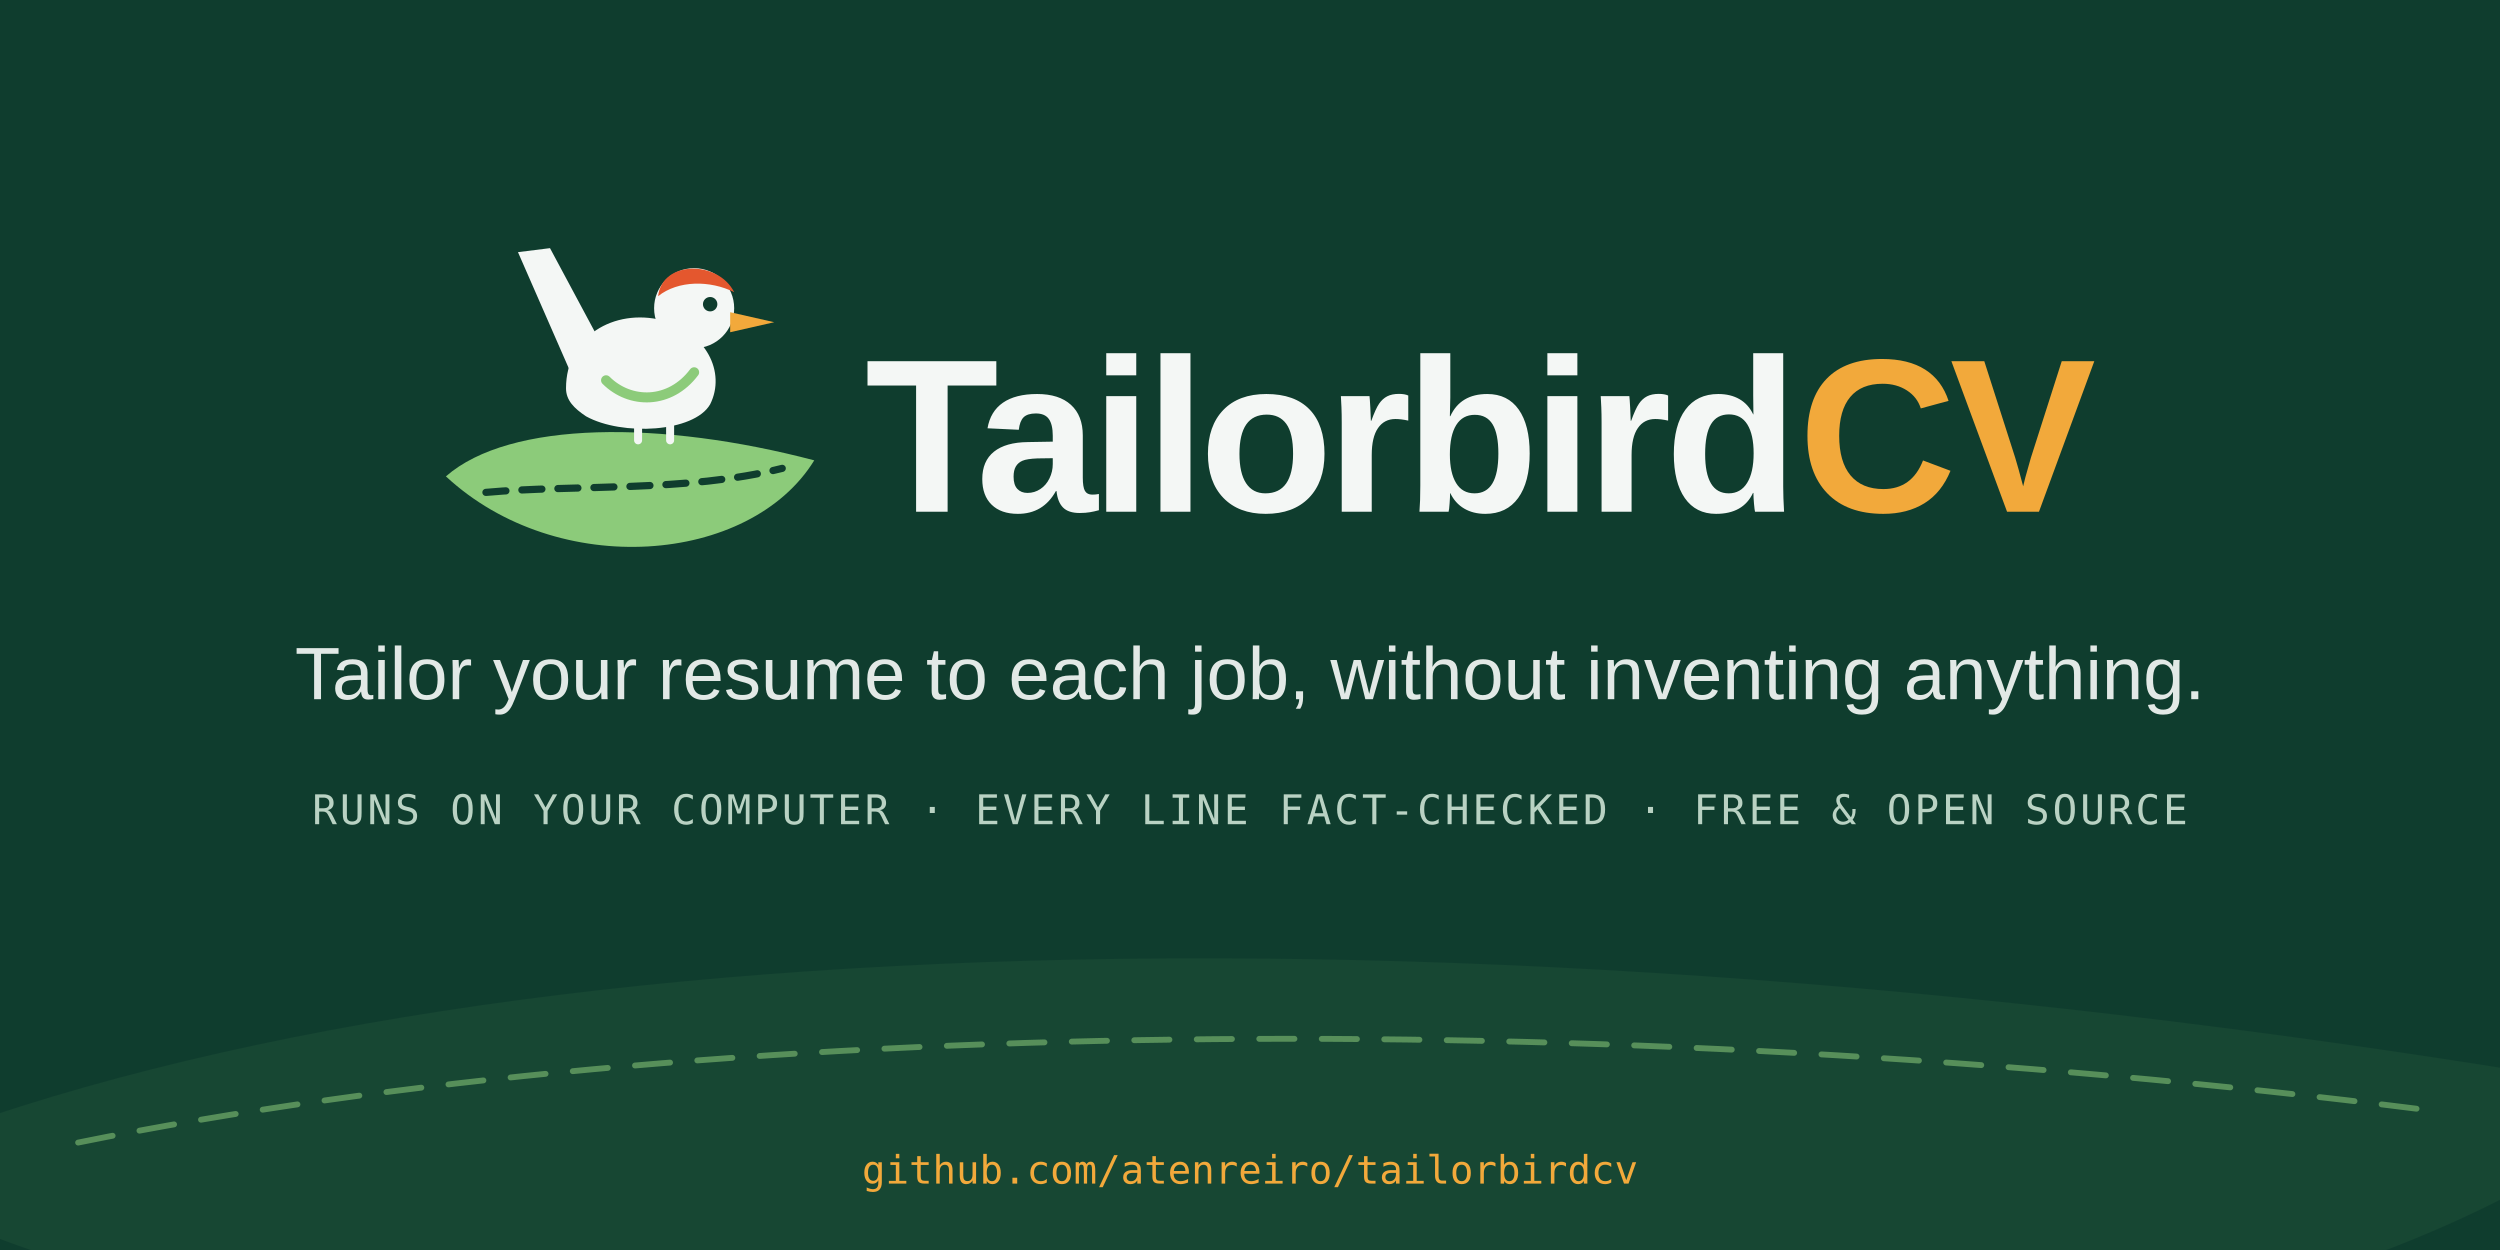
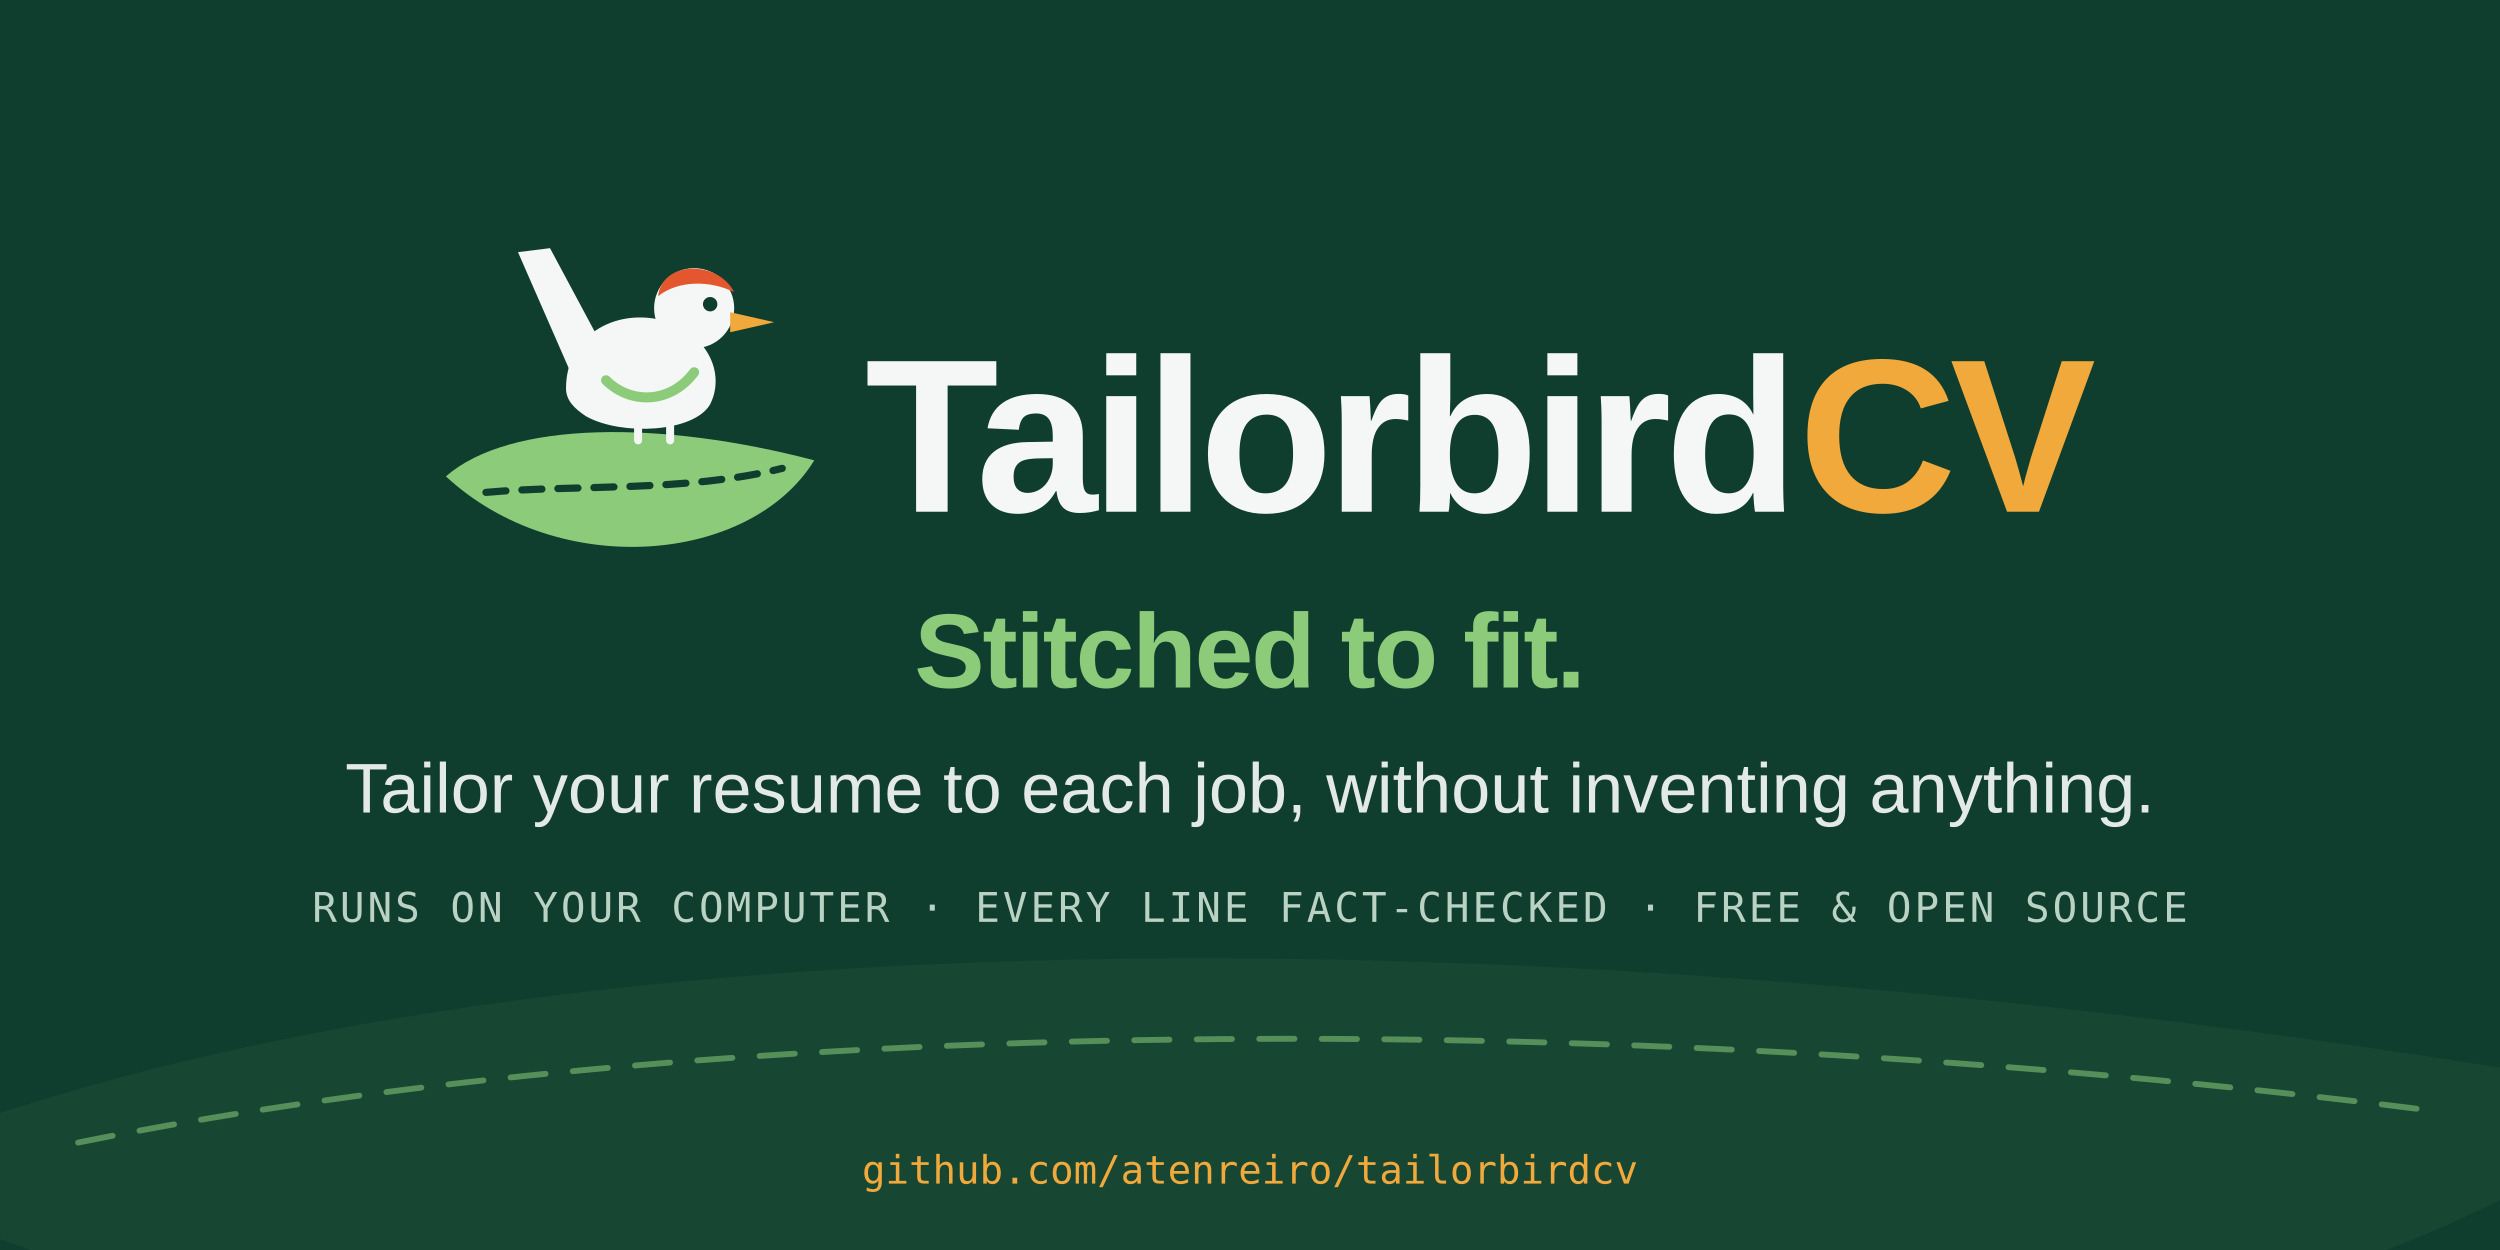
- <svg xmlns="http://www.w3.org/2000/svg" viewBox="0 0 1280 640" width="1280" height="640" role="img" aria-label="TailorbirdCV: tailor your resume to each job, without inventing anything. Runs on your computer, every line fact-checked, free and open source.">
+ <svg xmlns="http://www.w3.org/2000/svg" viewBox="0 0 1280 640" width="1280" height="640" role="img" aria-label="TailorbirdCV. Stitched to fit. Tailor your resume to each job, without inventing anything. Runs on your computer, every line fact-checked, free and open source.">
  <rect width="1280" height="640" fill="#0F3D2E" />
  <path d="M-80 600 C220 470 760 455 1360 560 C1150 760 300 790 -80 600 Z" fill="#8CCB7A" opacity="0.07" />
  <path d="M40 585 C360 520 820 515 1240 568" fill="none" stroke="#8CCB7A" stroke-width="3" stroke-linecap="round" stroke-dasharray="18 14" opacity="0.55" />
  <g transform="translate(203.7 88.1) scale(2.05)">
    <path d="M12 76 C28 62 66 62 104 72 C88 98 40 102 12 76 Z" fill="#8CCB7A" />
    <path d="M22 80 C44 78 72 80 96 74" fill="none" stroke="#0F3D2E" stroke-width="1.8" stroke-linecap="round" stroke-dasharray="5 4" />
    <path d="M44 52 L30 20 L38 19 L53 47 Z" fill="#F4F7F5" />
    <path d="M42 54 C42 41 54 34 66 37 C77 40 82 50 78 58 C74 65 56 66 47 61 C44 59 42 57 42 54 Z" fill="#F4F7F5" />
    <circle cx="74" cy="34" r="10" fill="#F4F7F5" />
    <path d="M65 31 C66 22 80 22 84 30 C78 27 70 27 65 31 Z" fill="#E4572E" />
    <circle cx="78" cy="33" r="1.8" fill="#0F3D2E" />
    <path d="M83 35 L94 37.5 L83 40 Z" fill="#F2A93B" />
    <path d="M52 52 C58 58 68 58 74 50" fill="none" stroke="#8CCB7A" stroke-width="2.5" stroke-linecap="round" />
    <path d="M60 63 L60 67 M68 63 L68 67" stroke="#F4F7F5" stroke-width="2" stroke-linecap="round" />
  </g>
  <text x="442.9" y="262" font-family="Outfit, Sora, 'Helvetica Neue', Arial, sans-serif" font-size="112" font-weight="600" letter-spacing="-3.36" fill="#F4F7F5">Tailorbird<tspan fill="#F2A93B">CV</tspan>
  </text>
-   <text x="640.0" y="358" text-anchor="middle" font-family="'Instrument Sans', 'Helvetica Neue', Arial, sans-serif" font-size="38" fill="#F4F7F5" opacity="0.92">Tailor your resume to each job, without inventing anything.</text>
-   <text x="640.0" y="422" text-anchor="middle" font-family="'Geist Mono', ui-monospace, monospace" font-size="21" letter-spacing="1.5" fill="#B9D2C3">RUNS ON YOUR COMPUTER  ·  EVERY LINE FACT-CHECKED  ·  FREE &amp; OPEN SOURCE</text>
+   <text x="640.0" y="352" text-anchor="middle" font-family="Outfit, Sora, 'Helvetica Neue', Arial, sans-serif" font-size="54" font-weight="600" letter-spacing="-1.08" fill="#8CCB7A">Stitched to fit.</text>
+   <text x="640.0" y="416" text-anchor="middle" font-family="'Instrument Sans', 'Helvetica Neue', Arial, sans-serif" font-size="36" fill="#F4F7F5" opacity="0.92">Tailor your resume to each job, without inventing anything.</text>
+   <text x="640.0" y="472" text-anchor="middle" font-family="'Geist Mono', ui-monospace, monospace" font-size="21" letter-spacing="1.5" fill="#B9D2C3">RUNS ON YOUR COMPUTER  ·  EVERY LINE FACT-CHECKED  ·  FREE &amp; OPEN SOURCE</text>
  <text x="640.0" y="606" text-anchor="middle" font-family="'Geist Mono', ui-monospace, monospace" font-size="20" fill="#F2A93B">github.com/atenreiro/tailorbirdcv</text>
</svg>
